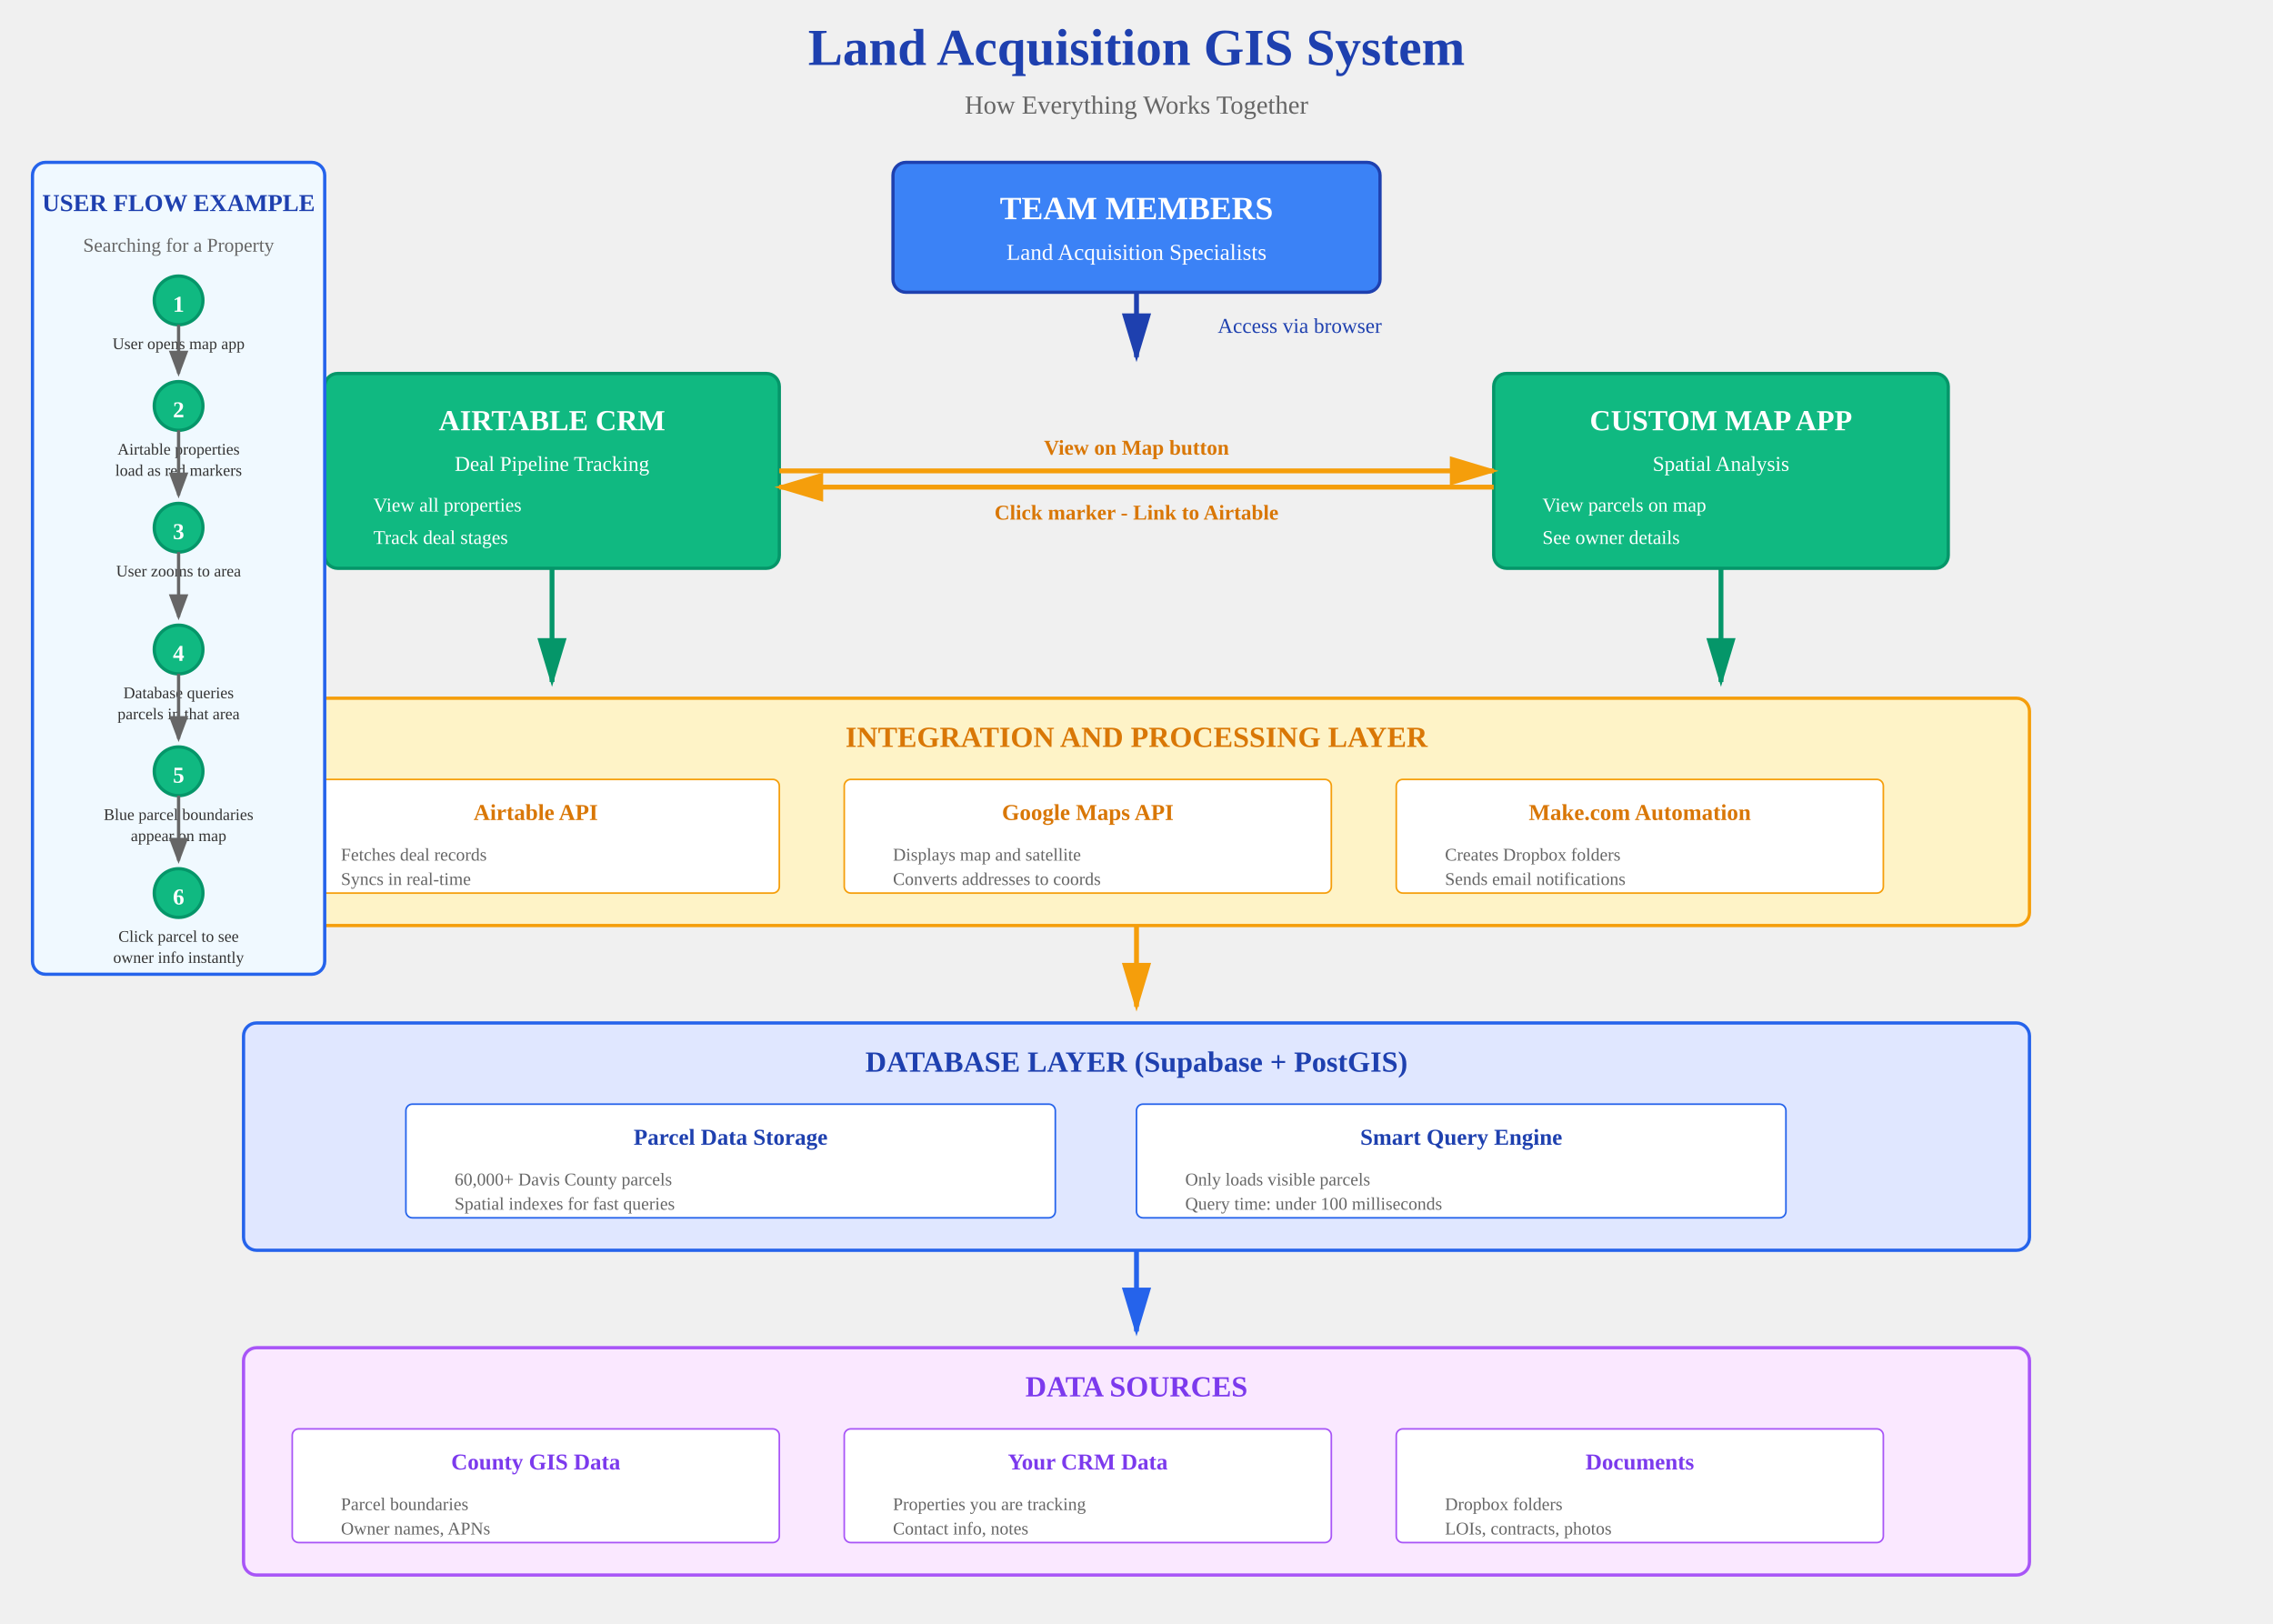
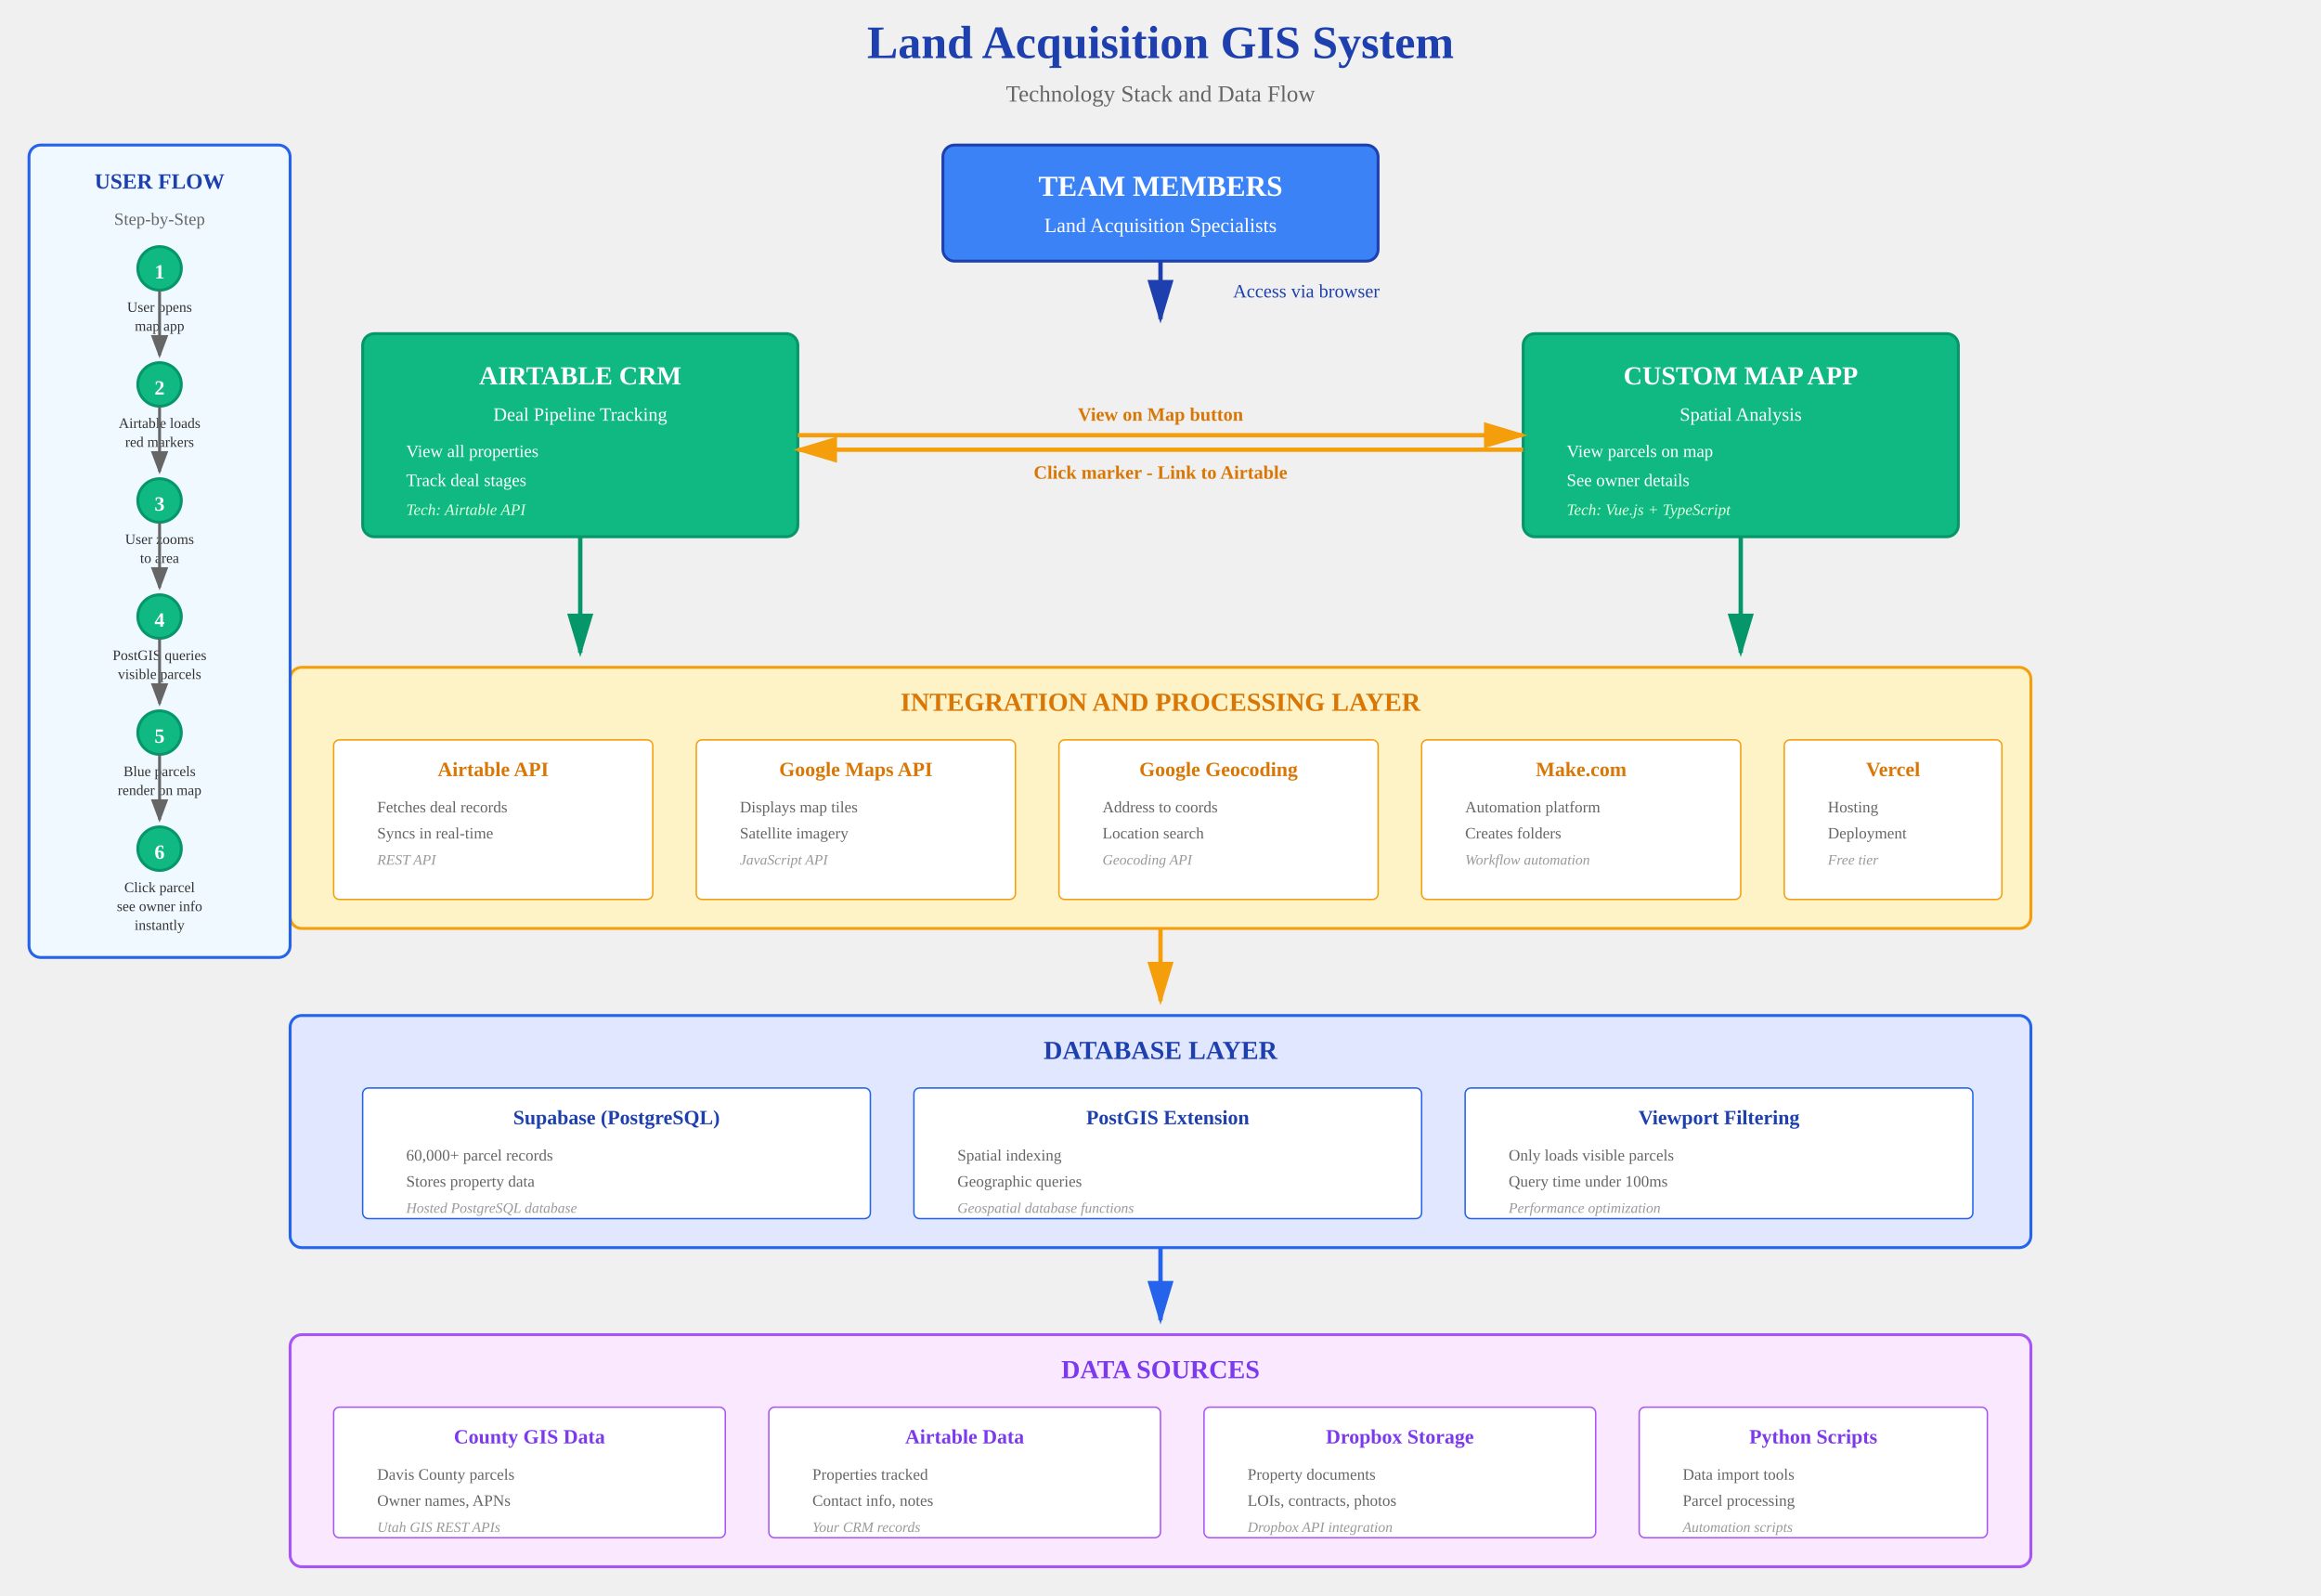
- <svg xmlns="http://www.w3.org/2000/svg" viewBox="0 0 1400 1000">
-   <text x="700" y="40" font-size="32" font-weight="bold" text-anchor="middle" fill="#1e40af">Land Acquisition GIS System</text>
-   <text x="700" y="70" font-size="16" text-anchor="middle" fill="#666">How Everything Works Together</text>
-   <rect x="550" y="100" width="300" height="80" fill="#3b82f6" stroke="#1e40af" stroke-width="2" rx="8" />
-   <text x="700" y="135" font-size="20" font-weight="bold" text-anchor="middle" fill="white">TEAM MEMBERS</text>
-   <text x="700" y="160" font-size="14" text-anchor="middle" fill="white">Land Acquisition Specialists</text>
-   <path d="M 700 180 L 700 220" stroke="#1e40af" stroke-width="3" fill="none" marker-end="url(#arrowhead)" />
-   <text x="750" y="205" font-size="13" fill="#1e40af">Access via browser</text>
+ <svg xmlns="http://www.w3.org/2000/svg" viewBox="0 0 1600 1100">
+   <text x="800" y="40" font-size="32" font-weight="bold" text-anchor="middle" fill="#1e40af">Land Acquisition GIS System</text>
+   <text x="800" y="70" font-size="16" text-anchor="middle" fill="#666">Technology Stack and Data Flow</text>
+   <rect x="650" y="100" width="300" height="80" fill="#3b82f6" stroke="#1e40af" stroke-width="2" rx="8" />
+   <text x="800" y="135" font-size="20" font-weight="bold" text-anchor="middle" fill="white">TEAM MEMBERS</text>
+   <text x="800" y="160" font-size="14" text-anchor="middle" fill="white">Land Acquisition Specialists</text>
+   <path d="M 800 180 L 800 220" stroke="#1e40af" stroke-width="3" fill="none" marker-end="url(#arrowhead)" />
+   <text x="850" y="205" font-size="13" fill="#1e40af">Access via browser</text>
  <g id="entry-points">
-     <rect x="200" y="230" width="280" height="120" fill="#10b981" stroke="#059669" stroke-width="2" rx="8" />
-     <text x="340" y="265" font-size="18" font-weight="bold" text-anchor="middle" fill="white">AIRTABLE CRM</text>
-     <text x="340" y="290" font-size="13" text-anchor="middle" fill="white">Deal Pipeline Tracking</text>
-     <text x="230" y="315" font-size="12" text-anchor="start" fill="white">View all properties</text>
-     <text x="230" y="335" font-size="12" text-anchor="start" fill="white">Track deal stages</text>
-     <rect x="920" y="230" width="280" height="120" fill="#10b981" stroke="#059669" stroke-width="2" rx="8" />
-     <text x="1060" y="265" font-size="18" font-weight="bold" text-anchor="middle" fill="white">CUSTOM MAP APP</text>
-     <text x="1060" y="290" font-size="13" text-anchor="middle" fill="white">Spatial Analysis</text>
-     <text x="950" y="315" font-size="12" text-anchor="start" fill="white">View parcels on map</text>
-     <text x="950" y="335" font-size="12" text-anchor="start" fill="white">See owner details</text>
-     <path d="M 480 290 L 920 290" stroke="#f59e0b" stroke-width="3" fill="none" marker-end="url(#arrowhead-orange)" />
-     <path d="M 920 300 L 480 300" stroke="#f59e0b" stroke-width="3" fill="none" marker-end="url(#arrowhead-orange)" />
-     <text x="700" y="280" font-size="13" font-weight="bold" text-anchor="middle" fill="#d97706">View on Map button</text>
-     <text x="700" y="320" font-size="13" font-weight="bold" text-anchor="middle" fill="#d97706">Click marker - Link to Airtable</text>
+     <rect x="250" y="230" width="300" height="140" fill="#10b981" stroke="#059669" stroke-width="2" rx="8" />
+     <text x="400" y="265" font-size="18" font-weight="bold" text-anchor="middle" fill="white">AIRTABLE CRM</text>
+     <text x="400" y="290" font-size="13" text-anchor="middle" fill="white">Deal Pipeline Tracking</text>
+     <text x="280" y="315" font-size="12" text-anchor="start" fill="white">View all properties</text>
+     <text x="280" y="335" font-size="12" text-anchor="start" fill="white">Track deal stages</text>
+     <text x="280" y="355" font-size="11" text-anchor="start" fill="#e0ffe0" font-style="italic">Tech: Airtable API</text>
+     <rect x="1050" y="230" width="300" height="140" fill="#10b981" stroke="#059669" stroke-width="2" rx="8" />
+     <text x="1200" y="265" font-size="18" font-weight="bold" text-anchor="middle" fill="white">CUSTOM MAP APP</text>
+     <text x="1200" y="290" font-size="13" text-anchor="middle" fill="white">Spatial Analysis</text>
+     <text x="1080" y="315" font-size="12" text-anchor="start" fill="white">View parcels on map</text>
+     <text x="1080" y="335" font-size="12" text-anchor="start" fill="white">See owner details</text>
+     <text x="1080" y="355" font-size="11" text-anchor="start" fill="#e0ffe0" font-style="italic">Tech: Vue.js + TypeScript</text>
+     <path d="M 550 300 L 1050 300" stroke="#f59e0b" stroke-width="3" fill="none" marker-end="url(#arrowhead-orange)" />
+     <path d="M 1050 310 L 550 310" stroke="#f59e0b" stroke-width="3" fill="none" marker-end="url(#arrowhead-orange)" />
+     <text x="800" y="290" font-size="13" font-weight="bold" text-anchor="middle" fill="#d97706">View on Map button</text>
+     <text x="800" y="330" font-size="13" font-weight="bold" text-anchor="middle" fill="#d97706">Click marker - Link to Airtable</text>
  </g>
-   <path d="M 340 350 L 340 420" stroke="#059669" stroke-width="3" fill="none" marker-end="url(#arrowhead-green)" />
-   <path d="M 1060 350 L 1060 420" stroke="#059669" stroke-width="3" fill="none" marker-end="url(#arrowhead-green)" />
-   <rect x="150" y="430" width="1100" height="140" fill="#fef3c7" stroke="#f59e0b" stroke-width="2" rx="8" />
-   <text x="700" y="460" font-size="18" font-weight="bold" text-anchor="middle" fill="#d97706">INTEGRATION AND PROCESSING LAYER</text>
-   <rect x="180" y="480" width="300" height="70" fill="white" stroke="#f59e0b" stroke-width="1" rx="4" />
-   <text x="330" y="505" font-size="14" font-weight="bold" text-anchor="middle" fill="#d97706">Airtable API</text>
-   <text x="210" y="530" font-size="11" text-anchor="start" fill="#666">Fetches deal records</text>
-   <text x="210" y="545" font-size="11" text-anchor="start" fill="#666">Syncs in real-time</text>
-   <rect x="520" y="480" width="300" height="70" fill="white" stroke="#f59e0b" stroke-width="1" rx="4" />
-   <text x="670" y="505" font-size="14" font-weight="bold" text-anchor="middle" fill="#d97706">Google Maps API</text>
-   <text x="550" y="530" font-size="11" text-anchor="start" fill="#666">Displays map and satellite</text>
-   <text x="550" y="545" font-size="11" text-anchor="start" fill="#666">Converts addresses to coords</text>
-   <rect x="860" y="480" width="300" height="70" fill="white" stroke="#f59e0b" stroke-width="1" rx="4" />
-   <text x="1010" y="505" font-size="14" font-weight="bold" text-anchor="middle" fill="#d97706">Make.com Automation</text>
-   <text x="890" y="530" font-size="11" text-anchor="start" fill="#666">Creates Dropbox folders</text>
-   <text x="890" y="545" font-size="11" text-anchor="start" fill="#666">Sends email notifications</text>
-   <path d="M 700 570 L 700 620" stroke="#f59e0b" stroke-width="3" fill="none" marker-end="url(#arrowhead-orange)" />
-   <rect x="150" y="630" width="1100" height="140" fill="#e0e7ff" stroke="#2563eb" stroke-width="2" rx="8" />
-   <text x="700" y="660" font-size="18" font-weight="bold" text-anchor="middle" fill="#1e40af">DATABASE LAYER (Supabase + PostGIS)</text>
-   <rect x="250" y="680" width="400" height="70" fill="white" stroke="#2563eb" stroke-width="1" rx="4" />
-   <text x="450" y="705" font-size="14" font-weight="bold" text-anchor="middle" fill="#1e40af">Parcel Data Storage</text>
-   <text x="280" y="730" font-size="11" text-anchor="start" fill="#666">60,000+ Davis County parcels</text>
-   <text x="280" y="745" font-size="11" text-anchor="start" fill="#666">Spatial indexes for fast queries</text>
-   <rect x="700" y="680" width="400" height="70" fill="white" stroke="#2563eb" stroke-width="1" rx="4" />
-   <text x="900" y="705" font-size="14" font-weight="bold" text-anchor="middle" fill="#1e40af">Smart Query Engine</text>
-   <text x="730" y="730" font-size="11" text-anchor="start" fill="#666">Only loads visible parcels</text>
-   <text x="730" y="745" font-size="11" text-anchor="start" fill="#666">Query time: under 100 milliseconds</text>
-   <path d="M 700 770 L 700 820" stroke="#2563eb" stroke-width="3" fill="none" marker-end="url(#arrowhead-blue)" />
-   <rect x="150" y="830" width="1100" height="140" fill="#fae8ff" stroke="#a855f7" stroke-width="2" rx="8" />
-   <text x="700" y="860" font-size="18" font-weight="bold" text-anchor="middle" fill="#7c3aed">DATA SOURCES</text>
-   <rect x="180" y="880" width="300" height="70" fill="white" stroke="#a855f7" stroke-width="1" rx="4" />
-   <text x="330" y="905" font-size="14" font-weight="bold" text-anchor="middle" fill="#7c3aed">County GIS Data</text>
-   <text x="210" y="930" font-size="11" text-anchor="start" fill="#666">Parcel boundaries</text>
-   <text x="210" y="945" font-size="11" text-anchor="start" fill="#666">Owner names, APNs</text>
-   <rect x="520" y="880" width="300" height="70" fill="white" stroke="#a855f7" stroke-width="1" rx="4" />
-   <text x="670" y="905" font-size="14" font-weight="bold" text-anchor="middle" fill="#7c3aed">Your CRM Data</text>
-   <text x="550" y="930" font-size="11" text-anchor="start" fill="#666">Properties you are tracking</text>
-   <text x="550" y="945" font-size="11" text-anchor="start" fill="#666">Contact info, notes</text>
-   <rect x="860" y="880" width="300" height="70" fill="white" stroke="#a855f7" stroke-width="1" rx="4" />
-   <text x="1010" y="905" font-size="14" font-weight="bold" text-anchor="middle" fill="#7c3aed">Documents</text>
-   <text x="890" y="930" font-size="11" text-anchor="start" fill="#666">Dropbox folders</text>
-   <text x="890" y="945" font-size="11" text-anchor="start" fill="#666">LOIs, contracts, photos</text>
+   <path d="M 400 370 L 400 450" stroke="#059669" stroke-width="3" fill="none" marker-end="url(#arrowhead-green)" />
+   <path d="M 1200 370 L 1200 450" stroke="#059669" stroke-width="3" fill="none" marker-end="url(#arrowhead-green)" />
+   <rect x="200" y="460" width="1200" height="180" fill="#fef3c7" stroke="#f59e0b" stroke-width="2" rx="8" />
+   <text x="800" y="490" font-size="18" font-weight="bold" text-anchor="middle" fill="#d97706">INTEGRATION AND PROCESSING LAYER</text>
+   <rect x="230" y="510" width="220" height="110" fill="white" stroke="#f59e0b" stroke-width="1" rx="4" />
+   <text x="340" y="535" font-size="14" font-weight="bold" text-anchor="middle" fill="#d97706">Airtable API</text>
+   <text x="260" y="560" font-size="11" text-anchor="start" fill="#666">Fetches deal records</text>
+   <text x="260" y="578" font-size="11" text-anchor="start" fill="#666">Syncs in real-time</text>
+   <text x="260" y="596" font-size="10" text-anchor="start" fill="#999" font-style="italic">REST API</text>
+   <rect x="480" y="510" width="220" height="110" fill="white" stroke="#f59e0b" stroke-width="1" rx="4" />
+   <text x="590" y="535" font-size="14" font-weight="bold" text-anchor="middle" fill="#d97706">Google Maps API</text>
+   <text x="510" y="560" font-size="11" text-anchor="start" fill="#666">Displays map tiles</text>
+   <text x="510" y="578" font-size="11" text-anchor="start" fill="#666">Satellite imagery</text>
+   <text x="510" y="596" font-size="10" text-anchor="start" fill="#999" font-style="italic">JavaScript API</text>
+   <rect x="730" y="510" width="220" height="110" fill="white" stroke="#f59e0b" stroke-width="1" rx="4" />
+   <text x="840" y="535" font-size="14" font-weight="bold" text-anchor="middle" fill="#d97706">Google Geocoding</text>
+   <text x="760" y="560" font-size="11" text-anchor="start" fill="#666">Address to coords</text>
+   <text x="760" y="578" font-size="11" text-anchor="start" fill="#666">Location search</text>
+   <text x="760" y="596" font-size="10" text-anchor="start" fill="#999" font-style="italic">Geocoding API</text>
+   <rect x="980" y="510" width="220" height="110" fill="white" stroke="#f59e0b" stroke-width="1" rx="4" />
+   <text x="1090" y="535" font-size="14" font-weight="bold" text-anchor="middle" fill="#d97706">Make.com</text>
+   <text x="1010" y="560" font-size="11" text-anchor="start" fill="#666">Automation platform</text>
+   <text x="1010" y="578" font-size="11" text-anchor="start" fill="#666">Creates folders</text>
+   <text x="1010" y="596" font-size="10" text-anchor="start" fill="#999" font-style="italic">Workflow automation</text>
+   <rect x="1230" y="510" width="150" height="110" fill="white" stroke="#f59e0b" stroke-width="1" rx="4" />
+   <text x="1305" y="535" font-size="14" font-weight="bold" text-anchor="middle" fill="#d97706">Vercel</text>
+   <text x="1260" y="560" font-size="11" text-anchor="start" fill="#666">Hosting</text>
+   <text x="1260" y="578" font-size="11" text-anchor="start" fill="#666">Deployment</text>
+   <text x="1260" y="596" font-size="10" text-anchor="start" fill="#999" font-style="italic">Free tier</text>
+   <path d="M 800 640 L 800 690" stroke="#f59e0b" stroke-width="3" fill="none" marker-end="url(#arrowhead-orange)" />
+   <rect x="200" y="700" width="1200" height="160" fill="#e0e7ff" stroke="#2563eb" stroke-width="2" rx="8" />
+   <text x="800" y="730" font-size="18" font-weight="bold" text-anchor="middle" fill="#1e40af">DATABASE LAYER</text>
+   <rect x="250" y="750" width="350" height="90" fill="white" stroke="#2563eb" stroke-width="1" rx="4" />
+   <text x="425" y="775" font-size="14" font-weight="bold" text-anchor="middle" fill="#1e40af">Supabase (PostgreSQL)</text>
+   <text x="280" y="800" font-size="11" text-anchor="start" fill="#666">60,000+ parcel records</text>
+   <text x="280" y="818" font-size="11" text-anchor="start" fill="#666">Stores property data</text>
+   <text x="280" y="836" font-size="10" text-anchor="start" fill="#999" font-style="italic">Hosted PostgreSQL database</text>
+   <rect x="630" y="750" width="350" height="90" fill="white" stroke="#2563eb" stroke-width="1" rx="4" />
+   <text x="805" y="775" font-size="14" font-weight="bold" text-anchor="middle" fill="#1e40af">PostGIS Extension</text>
+   <text x="660" y="800" font-size="11" text-anchor="start" fill="#666">Spatial indexing</text>
+   <text x="660" y="818" font-size="11" text-anchor="start" fill="#666">Geographic queries</text>
+   <text x="660" y="836" font-size="10" text-anchor="start" fill="#999" font-style="italic">Geospatial database functions</text>
+   <rect x="1010" y="750" width="350" height="90" fill="white" stroke="#2563eb" stroke-width="1" rx="4" />
+   <text x="1185" y="775" font-size="14" font-weight="bold" text-anchor="middle" fill="#1e40af">Viewport Filtering</text>
+   <text x="1040" y="800" font-size="11" text-anchor="start" fill="#666">Only loads visible parcels</text>
+   <text x="1040" y="818" font-size="11" text-anchor="start" fill="#666">Query time under 100ms</text>
+   <text x="1040" y="836" font-size="10" text-anchor="start" fill="#999" font-style="italic">Performance optimization</text>
+   <path d="M 800 860 L 800 910" stroke="#2563eb" stroke-width="3" fill="none" marker-end="url(#arrowhead-blue)" />
+   <rect x="200" y="920" width="1200" height="160" fill="#fae8ff" stroke="#a855f7" stroke-width="2" rx="8" />
+   <text x="800" y="950" font-size="18" font-weight="bold" text-anchor="middle" fill="#7c3aed">DATA SOURCES</text>
+   <rect x="230" y="970" width="270" height="90" fill="white" stroke="#a855f7" stroke-width="1" rx="4" />
+   <text x="365" y="995" font-size="14" font-weight="bold" text-anchor="middle" fill="#7c3aed">County GIS Data</text>
+   <text x="260" y="1020" font-size="11" text-anchor="start" fill="#666">Davis County parcels</text>
+   <text x="260" y="1038" font-size="11" text-anchor="start" fill="#666">Owner names, APNs</text>
+   <text x="260" y="1056" font-size="10" text-anchor="start" fill="#999" font-style="italic">Utah GIS REST APIs</text>
+   <rect x="530" y="970" width="270" height="90" fill="white" stroke="#a855f7" stroke-width="1" rx="4" />
+   <text x="665" y="995" font-size="14" font-weight="bold" text-anchor="middle" fill="#7c3aed">Airtable Data</text>
+   <text x="560" y="1020" font-size="11" text-anchor="start" fill="#666">Properties tracked</text>
+   <text x="560" y="1038" font-size="11" text-anchor="start" fill="#666">Contact info, notes</text>
+   <text x="560" y="1056" font-size="10" text-anchor="start" fill="#999" font-style="italic">Your CRM records</text>
+   <rect x="830" y="970" width="270" height="90" fill="white" stroke="#a855f7" stroke-width="1" rx="4" />
+   <text x="965" y="995" font-size="14" font-weight="bold" text-anchor="middle" fill="#7c3aed">Dropbox Storage</text>
+   <text x="860" y="1020" font-size="11" text-anchor="start" fill="#666">Property documents</text>
+   <text x="860" y="1038" font-size="11" text-anchor="start" fill="#666">LOIs, contracts, photos</text>
+   <text x="860" y="1056" font-size="10" text-anchor="start" fill="#999" font-style="italic">Dropbox API integration</text>
+   <rect x="1130" y="970" width="240" height="90" fill="white" stroke="#a855f7" stroke-width="1" rx="4" />
+   <text x="1250" y="995" font-size="14" font-weight="bold" text-anchor="middle" fill="#7c3aed">Python Scripts</text>
+   <text x="1160" y="1020" font-size="11" text-anchor="start" fill="#666">Data import tools</text>
+   <text x="1160" y="1038" font-size="11" text-anchor="start" fill="#666">Parcel processing</text>
+   <text x="1160" y="1056" font-size="10" text-anchor="start" fill="#999" font-style="italic">Automation scripts</text>
  <g id="example-flow">
-     <rect x="20" y="100" width="180" height="500" fill="#f0f9ff" stroke="#2563eb" stroke-width="2" rx="8" />
-     <text x="110" y="130" font-size="15" font-weight="bold" text-anchor="middle" fill="#1e40af">USER FLOW EXAMPLE</text>
-     <text x="110" y="155" font-size="12" text-anchor="middle" fill="#666">Searching for a Property</text>
+     <rect x="20" y="100" width="180" height="560" fill="#f0f9ff" stroke="#2563eb" stroke-width="2" rx="8" />
+     <text x="110" y="130" font-size="15" font-weight="bold" text-anchor="middle" fill="#1e40af">USER FLOW</text>
+     <text x="110" y="155" font-size="12" text-anchor="middle" fill="#666">Step-by-Step</text>
    <circle cx="110" cy="185" r="15" fill="#10b981" stroke="#059669" stroke-width="2" />
    <text x="110" y="192" font-size="14" font-weight="bold" text-anchor="middle" fill="white">1</text>
-     <text x="110" y="215" font-size="10" text-anchor="middle" fill="#333">User opens map app</text>
-     <path d="M 110 200 L 110 230" stroke="#666" stroke-width="2" fill="none" marker-end="url(#arrowhead-small)" />
-     <circle cx="110" cy="250" r="15" fill="#10b981" stroke="#059669" stroke-width="2" />
-     <text x="110" y="257" font-size="14" font-weight="bold" text-anchor="middle" fill="white">2</text>
-     <text x="110" y="280" font-size="10" text-anchor="middle" fill="#333">Airtable properties</text>
-     <text x="110" y="293" font-size="10" text-anchor="middle" fill="#333">load as red markers</text>
-     <path d="M 110 265 L 110 305" stroke="#666" stroke-width="2" fill="none" marker-end="url(#arrowhead-small)" />
-     <circle cx="110" cy="325" r="15" fill="#10b981" stroke="#059669" stroke-width="2" />
-     <text x="110" y="332" font-size="14" font-weight="bold" text-anchor="middle" fill="white">3</text>
-     <text x="110" y="355" font-size="10" text-anchor="middle" fill="#333">User zooms to area</text>
-     <path d="M 110 340 L 110 380" stroke="#666" stroke-width="2" fill="none" marker-end="url(#arrowhead-small)" />
-     <circle cx="110" cy="400" r="15" fill="#10b981" stroke="#059669" stroke-width="2" />
-     <text x="110" y="407" font-size="14" font-weight="bold" text-anchor="middle" fill="white">4</text>
-     <text x="110" y="430" font-size="10" text-anchor="middle" fill="#333">Database queries</text>
-     <text x="110" y="443" font-size="10" text-anchor="middle" fill="#333">parcels in that area</text>
-     <path d="M 110 415 L 110 455" stroke="#666" stroke-width="2" fill="none" marker-end="url(#arrowhead-small)" />
-     <circle cx="110" cy="475" r="15" fill="#10b981" stroke="#059669" stroke-width="2" />
-     <text x="110" y="482" font-size="14" font-weight="bold" text-anchor="middle" fill="white">5</text>
-     <text x="110" y="505" font-size="10" text-anchor="middle" fill="#333">Blue parcel boundaries</text>
-     <text x="110" y="518" font-size="10" text-anchor="middle" fill="#333">appear on map</text>
-     <path d="M 110 490 L 110 530" stroke="#666" stroke-width="2" fill="none" marker-end="url(#arrowhead-small)" />
-     <circle cx="110" cy="550" r="15" fill="#10b981" stroke="#059669" stroke-width="2" />
-     <text x="110" y="557" font-size="14" font-weight="bold" text-anchor="middle" fill="white">6</text>
-     <text x="110" y="580" font-size="10" text-anchor="middle" fill="#333">Click parcel to see</text>
-     <text x="110" y="593" font-size="10" text-anchor="middle" fill="#333">owner info instantly</text>
+     <text x="110" y="215" font-size="10" text-anchor="middle" fill="#333">User opens</text>
+     <text x="110" y="228" font-size="10" text-anchor="middle" fill="#333">map app</text>
+     <path d="M 110 200 L 110 245" stroke="#666" stroke-width="2" fill="none" marker-end="url(#arrowhead-small)" />
+     <circle cx="110" cy="265" r="15" fill="#10b981" stroke="#059669" stroke-width="2" />
+     <text x="110" y="272" font-size="14" font-weight="bold" text-anchor="middle" fill="white">2</text>
+     <text x="110" y="295" font-size="10" text-anchor="middle" fill="#333">Airtable loads</text>
+     <text x="110" y="308" font-size="10" text-anchor="middle" fill="#333">red markers</text>
+     <path d="M 110 280 L 110 325" stroke="#666" stroke-width="2" fill="none" marker-end="url(#arrowhead-small)" />
+     <circle cx="110" cy="345" r="15" fill="#10b981" stroke="#059669" stroke-width="2" />
+     <text x="110" y="352" font-size="14" font-weight="bold" text-anchor="middle" fill="white">3</text>
+     <text x="110" y="375" font-size="10" text-anchor="middle" fill="#333">User zooms</text>
+     <text x="110" y="388" font-size="10" text-anchor="middle" fill="#333">to area</text>
+     <path d="M 110 360 L 110 405" stroke="#666" stroke-width="2" fill="none" marker-end="url(#arrowhead-small)" />
+     <circle cx="110" cy="425" r="15" fill="#10b981" stroke="#059669" stroke-width="2" />
+     <text x="110" y="432" font-size="14" font-weight="bold" text-anchor="middle" fill="white">4</text>
+     <text x="110" y="455" font-size="10" text-anchor="middle" fill="#333">PostGIS queries</text>
+     <text x="110" y="468" font-size="10" text-anchor="middle" fill="#333">visible parcels</text>
+     <path d="M 110 440 L 110 485" stroke="#666" stroke-width="2" fill="none" marker-end="url(#arrowhead-small)" />
+     <circle cx="110" cy="505" r="15" fill="#10b981" stroke="#059669" stroke-width="2" />
+     <text x="110" y="512" font-size="14" font-weight="bold" text-anchor="middle" fill="white">5</text>
+     <text x="110" y="535" font-size="10" text-anchor="middle" fill="#333">Blue parcels</text>
+     <text x="110" y="548" font-size="10" text-anchor="middle" fill="#333">render on map</text>
+     <path d="M 110 520 L 110 565" stroke="#666" stroke-width="2" fill="none" marker-end="url(#arrowhead-small)" />
+     <circle cx="110" cy="585" r="15" fill="#10b981" stroke="#059669" stroke-width="2" />
+     <text x="110" y="592" font-size="14" font-weight="bold" text-anchor="middle" fill="white">6</text>
+     <text x="110" y="615" font-size="10" text-anchor="middle" fill="#333">Click parcel</text>
+     <text x="110" y="628" font-size="10" text-anchor="middle" fill="#333">see owner info</text>
+     <text x="110" y="641" font-size="10" text-anchor="middle" fill="#333">instantly</text>
  </g>
  <defs>
    <marker id="arrowhead" markerWidth="10" markerHeight="10" refX="9" refY="3" orient="auto">
      <polygon points="0 0, 10 3, 0 6" fill="#1e40af" />
    </marker>
    <marker id="arrowhead-green" markerWidth="10" markerHeight="10" refX="9" refY="3" orient="auto">
      <polygon points="0 0, 10 3, 0 6" fill="#059669" />
    </marker>
    <marker id="arrowhead-orange" markerWidth="10" markerHeight="10" refX="9" refY="3" orient="auto">
      <polygon points="0 0, 10 3, 0 6" fill="#f59e0b" />
    </marker>
    <marker id="arrowhead-blue" markerWidth="10" markerHeight="10" refX="9" refY="3" orient="auto">
      <polygon points="0 0, 10 3, 0 6" fill="#2563eb" />
    </marker>
    <marker id="arrowhead-small" markerWidth="8" markerHeight="8" refX="7" refY="3" orient="auto">
      <polygon points="0 0, 8 3, 0 6" fill="#666" />
    </marker>
  </defs>
</svg>
